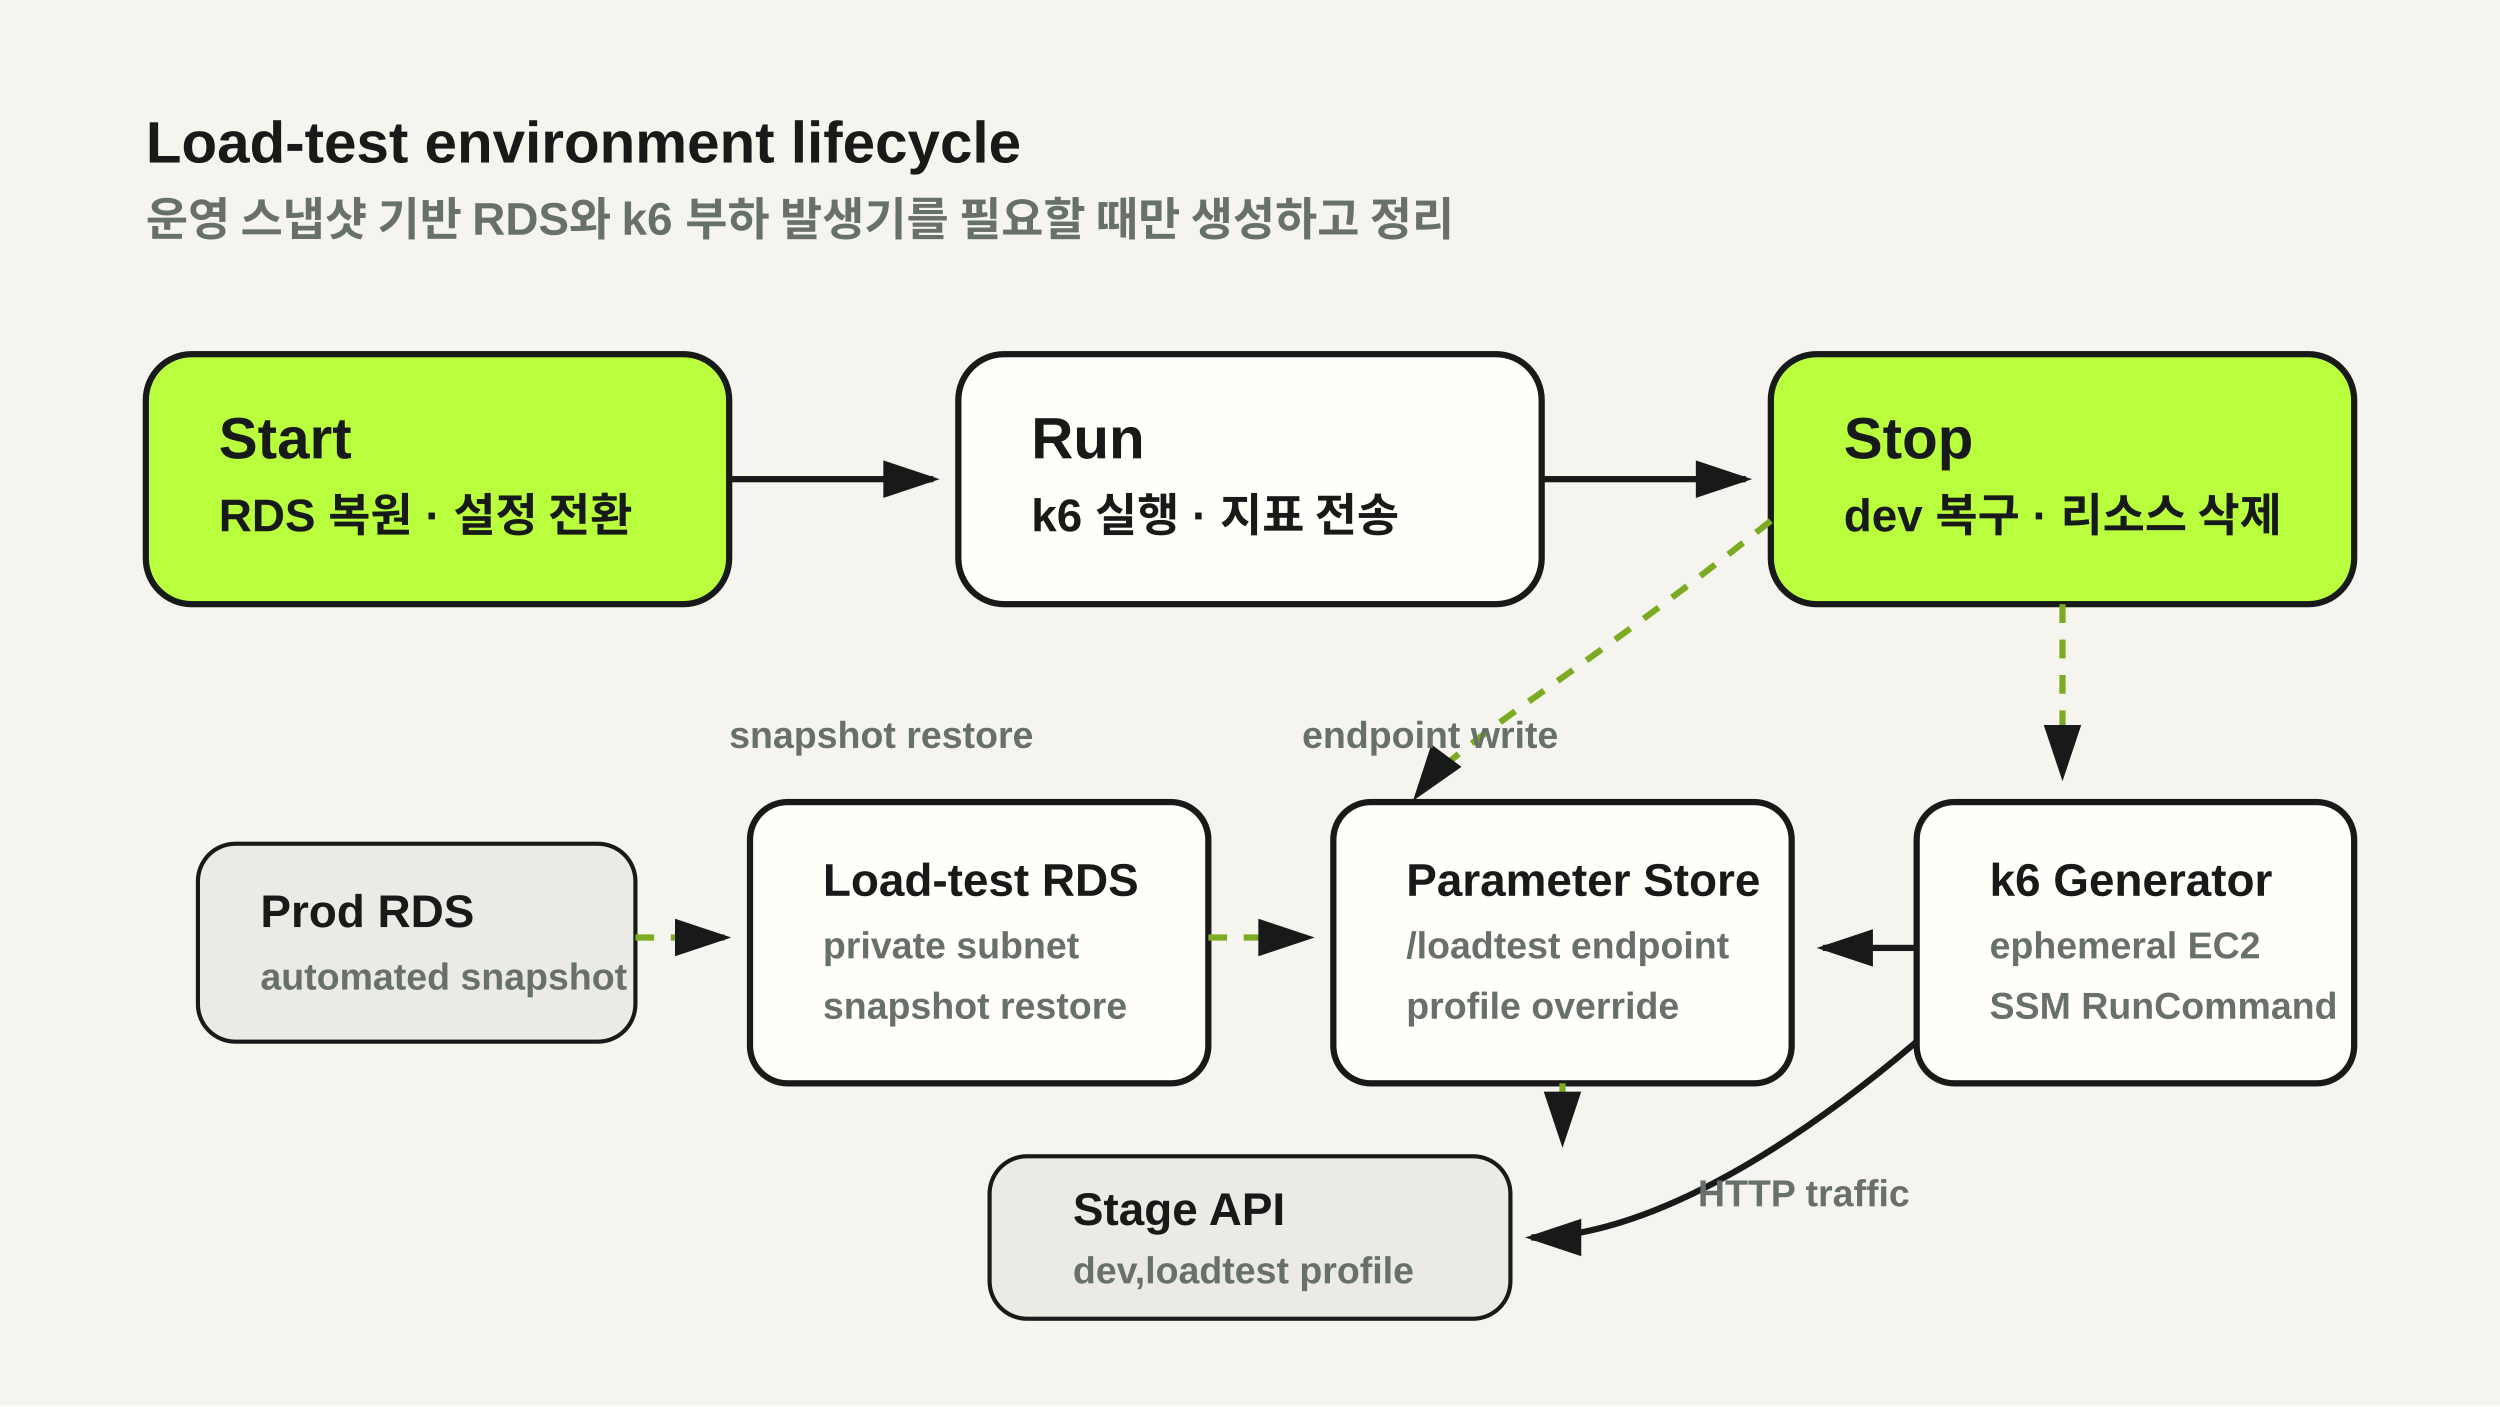
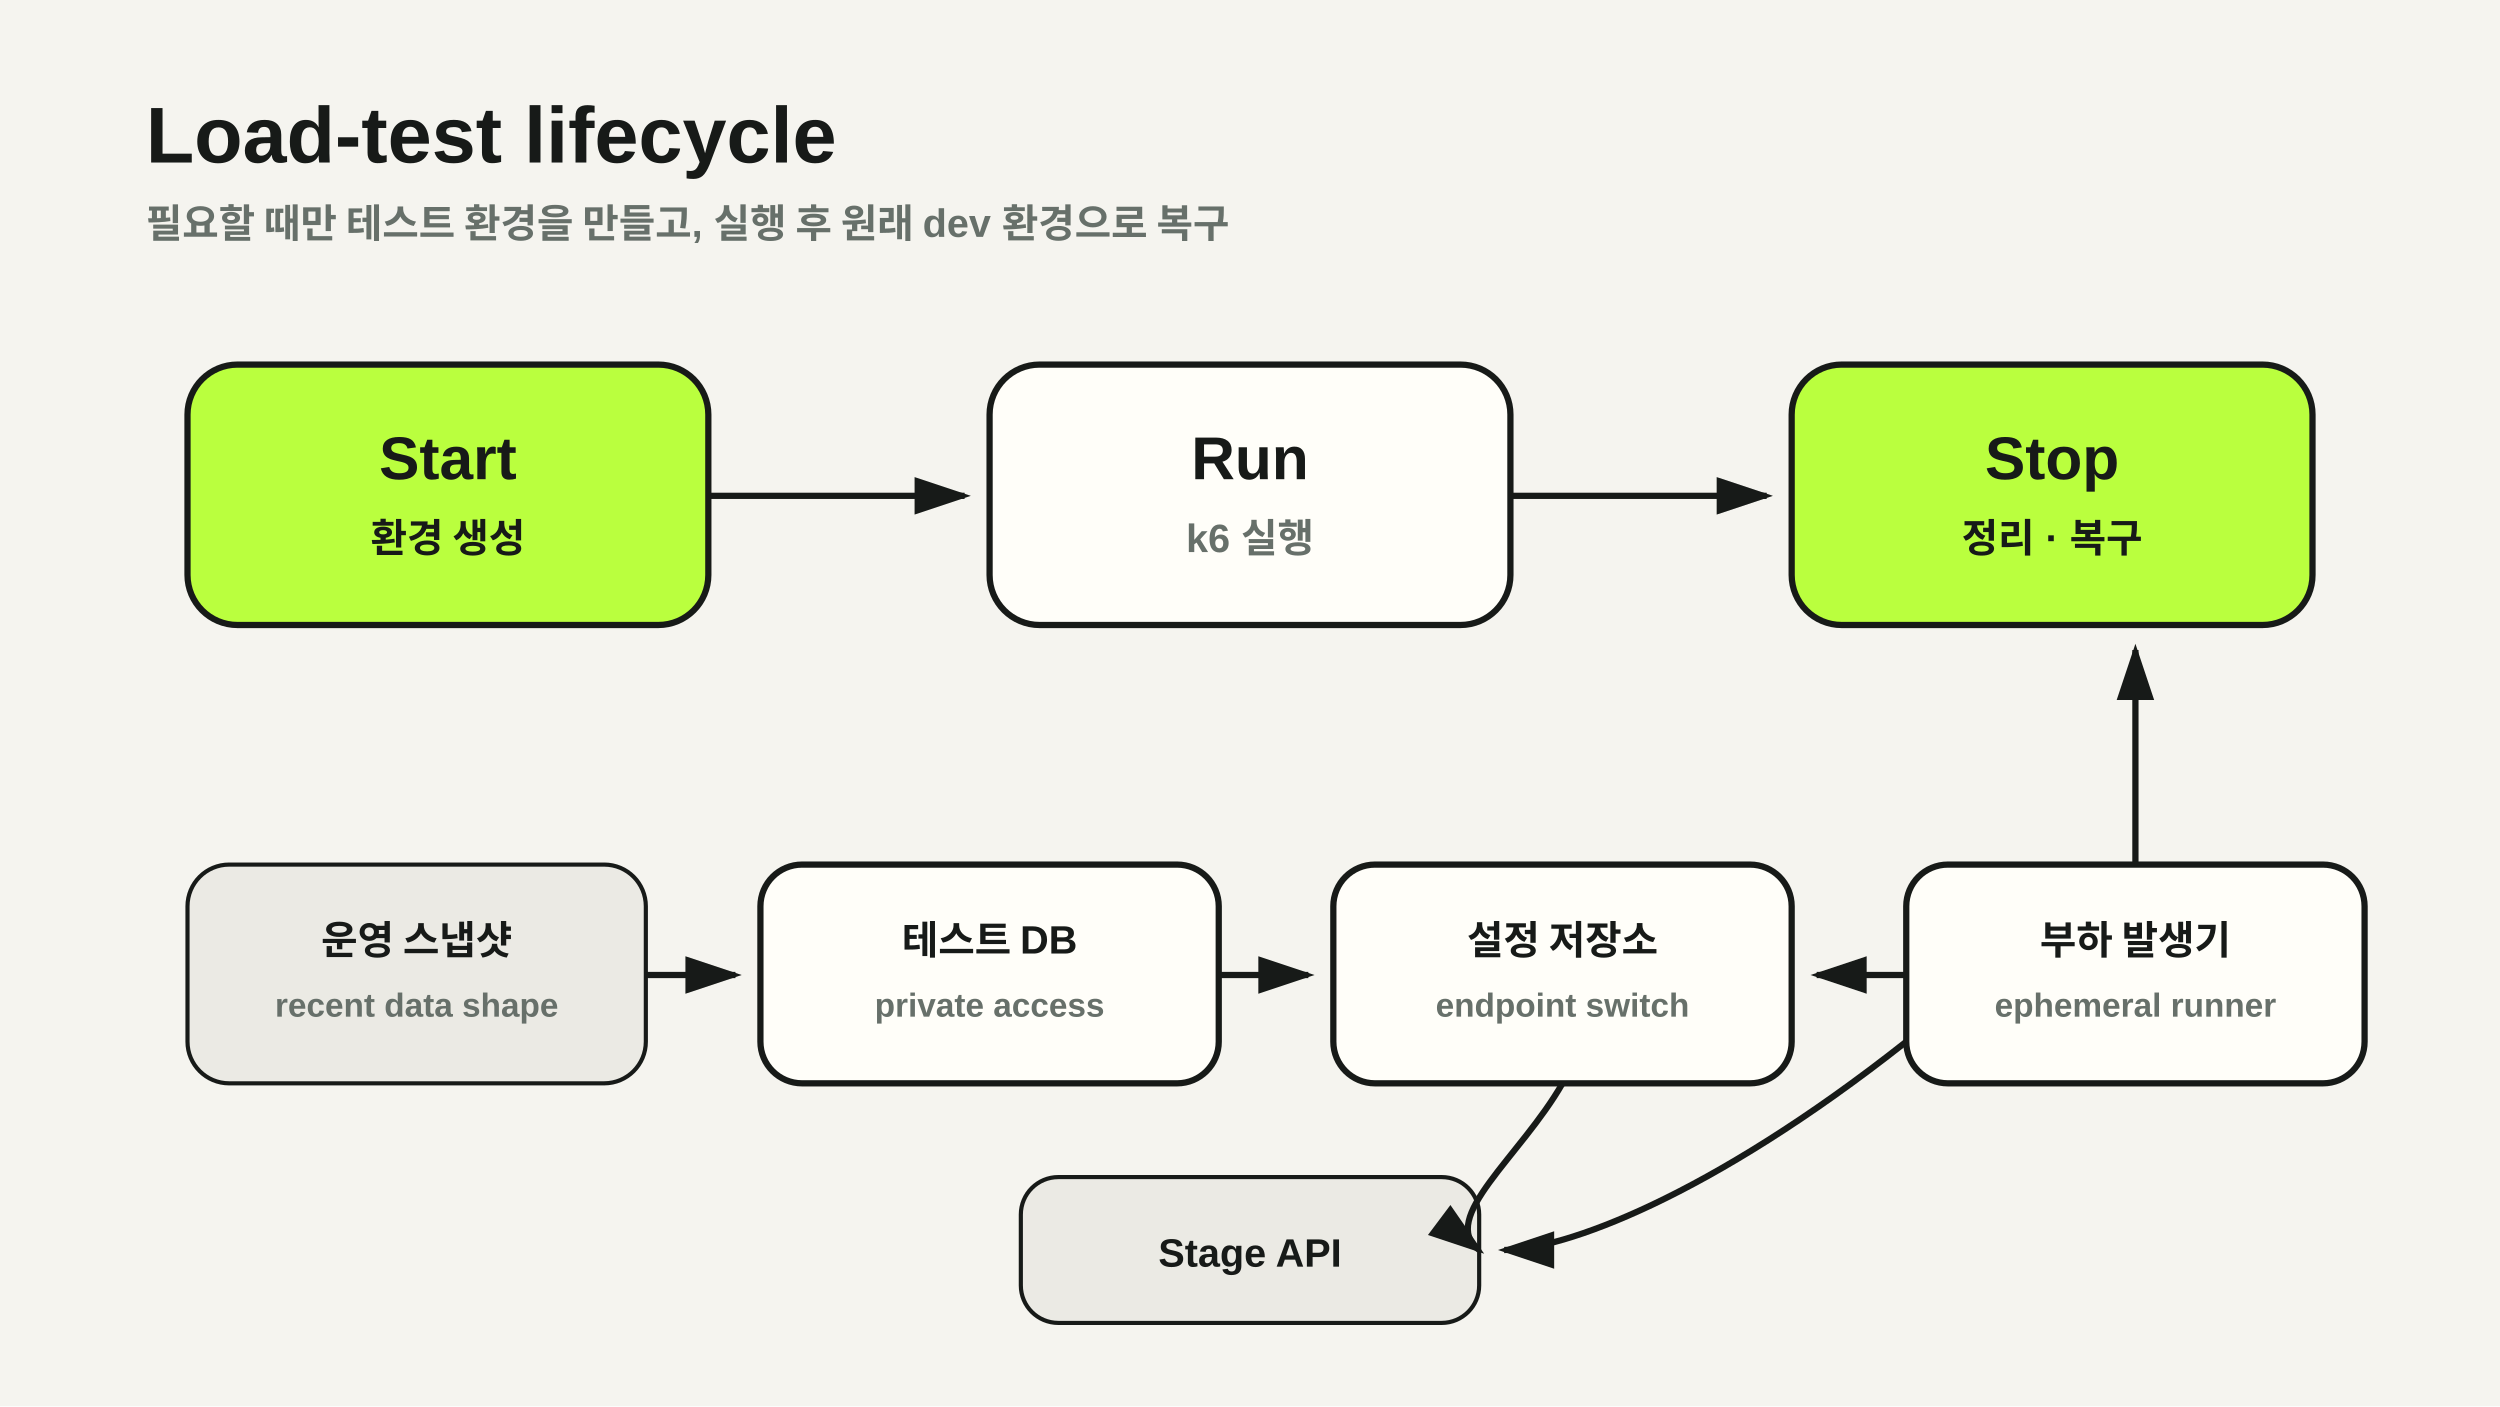
<svg xmlns="http://www.w3.org/2000/svg" viewBox="0 0 1200 675" role="img" aria-labelledby="title desc">
  <defs>
    <marker id="arrow" markerWidth="10" markerHeight="10" refX="8" refY="3" orient="auto" markerUnits="strokeWidth">
      <path d="M0,0 L0,6 L9,3 z" fill="#171a18" />
    </marker>
    <style>
-       .bg{fill:#f5f4ef}.panel{fill:#fffef9;stroke:#171a18;stroke-width:3}.soft{fill:#ebeae4;stroke:#171a18;stroke-width:2}.accent{fill:#baff3e;stroke:#171a18;stroke-width:3}.muted{fill:#67706a}.ink{fill:#171a18}.line{stroke:#171a18;stroke-width:3;fill:none;marker-end:url(#arrow)}.dash{stroke:#7cab22;stroke-width:3;fill:none;stroke-dasharray:9 8;marker-end:url(#arrow)}text{font-family:Pretendard,'Noto Sans KR',Arial,sans-serif}.small{font-size:22px;font-weight:700}.label{font-size:28px;font-weight:850}.tiny{font-size:18px;font-weight:700}
+       .bg{fill:#f5f4ef}.card{fill:#fffef9;stroke:#171a18;stroke-width:3}.accent{fill:#baff3e;stroke:#171a18;stroke-width:3}.soft{fill:#ebeae4;stroke:#171a18;stroke-width:2}.line{stroke:#171a18;stroke-width:3;fill:none;marker-end:url(#arrow)}.muted{fill:#67706a}.ink{fill:#171a18}text{font-family:Pretendard,'Noto Sans KR',Arial,sans-serif}.title{font-size:38px;font-weight:900}.label{font-size:29px;font-weight:850}.small{font-size:19px;font-weight:700}.tiny{font-size:16px;font-weight:700}
    </style>
  </defs>
  <rect class="bg" width="1200" height="675" />
-   <text x="70" y="78" class="label ink">Load-test environment lifecycle</text>
-   <text x="70" y="113" class="small muted">운영 스냅샷 기반 RDS와 k6 부하 발생기를 필요할 때만 생성하고 정리</text>
-   <rect x="70" y="170" width="280" height="120" rx="22" class="accent" />
-   <text x="105" y="220" class="label ink">Start</text>
-   <text x="105" y="255" class="small ink">RDS 복원 · 설정 전환</text>
-   <rect x="460" y="170" width="280" height="120" rx="22" class="panel" />
-   <text x="495" y="220" class="label ink">Run</text>
-   <text x="495" y="255" class="small ink">k6 실행 · 지표 전송</text>
-   <rect x="850" y="170" width="280" height="120" rx="22" class="accent" />
-   <text x="885" y="220" class="label ink">Stop</text>
-   <text x="885" y="255" class="small ink">dev 복구 · 리소스 삭제</text>
-   <path class="line" d="M350 230 H448" />
-   <path class="line" d="M740 230 H838" />
-   <rect x="95" y="405" width="210" height="95" rx="18" class="soft" />
-   <text x="125" y="445" class="small ink">Prod RDS</text>
-   <text x="125" y="475" class="tiny muted">automated snapshot</text>
-   <rect x="360" y="385" width="220" height="135" rx="18" class="panel" />
-   <text x="395" y="430" class="small ink">Load-test RDS</text>
-   <text x="395" y="460" class="tiny muted">private subnet</text>
-   <text x="395" y="489" class="tiny muted">snapshot restore</text>
-   <rect x="640" y="385" width="220" height="135" rx="18" class="panel" />
-   <text x="675" y="430" class="small ink">Parameter Store</text>
-   <text x="675" y="460" class="tiny muted">/loadtest endpoint</text>
-   <text x="675" y="489" class="tiny muted">profile override</text>
-   <rect x="920" y="385" width="210" height="135" rx="18" class="panel" />
-   <text x="955" y="430" class="small ink">k6 Generator</text>
-   <text x="955" y="460" class="tiny muted">ephemeral EC2</text>
-   <text x="955" y="489" class="tiny muted">SSM RunCommand</text>
-   <rect x="475" y="555" width="250" height="78" rx="18" class="soft" />
-   <text x="515" y="588" class="small ink">Stage API</text>
-   <text x="515" y="616" class="tiny muted">dev,loadtest profile</text>
-   <path class="dash" d="M305 450 H348" />
-   <path class="dash" d="M580 450 H628" />
-   <path class="dash" d="M750 520 V548" />
-   <path class="line" d="M920 455 H875" />
-   <path class="line" d="M920 500 C820 585 760 594 735 594" />
-   <path class="dash" d="M850 250 C750 330 700 355 680 382" />
-   <path class="dash" d="M990 290 V372" />
-   <text x="350" y="359" class="tiny muted">snapshot restore</text>
-   <text x="625" y="359" class="tiny muted">endpoint write</text>
-   <text x="815" y="579" class="tiny muted">HTTP traffic</text>
+   <text x="70" y="78" class="title ink">Load-test lifecycle</text>
+   <text x="70" y="114" class="small muted">필요할 때만 테스트 환경을 만들고, 실행 후 원래 dev 환경으로 복구</text>
+   <rect x="90" y="175" width="250" height="125" rx="24" class="accent" />
+   <text x="215" y="230" text-anchor="middle" class="label ink">Start</text>
+   <text x="215" y="265" text-anchor="middle" class="small ink">환경 생성</text>
+   <rect x="475" y="175" width="250" height="125" rx="24" class="card" />
+   <text x="600" y="230" text-anchor="middle" class="label ink">Run</text>
+   <text x="600" y="265" text-anchor="middle" class="small muted">k6 실행</text>
+   <rect x="860" y="175" width="250" height="125" rx="24" class="accent" />
+   <text x="985" y="230" text-anchor="middle" class="label ink">Stop</text>
+   <text x="985" y="265" text-anchor="middle" class="small ink">정리 · 복구</text>
+   <path class="line" d="M340 238 H463" />
+   <path class="line" d="M725 238 H848" />
+   <rect x="90" y="415" width="220" height="105" rx="20" class="soft" />
+   <text x="200" y="458" text-anchor="middle" class="small ink">운영 스냅샷</text>
+   <text x="200" y="488" text-anchor="middle" class="tiny muted">recent data shape</text>
+   <rect x="365" y="415" width="220" height="105" rx="20" class="card" />
+   <text x="475" y="458" text-anchor="middle" class="small ink">테스트 DB</text>
+   <text x="475" y="488" text-anchor="middle" class="tiny muted">private access</text>
+   <rect x="640" y="415" width="220" height="105" rx="20" class="card" />
+   <text x="750" y="458" text-anchor="middle" class="small ink">설정 저장소</text>
+   <text x="750" y="488" text-anchor="middle" class="tiny muted">endpoint switch</text>
+   <rect x="915" y="415" width="220" height="105" rx="20" class="card" />
+   <text x="1025" y="458" text-anchor="middle" class="small ink">부하 발생기</text>
+   <text x="1025" y="488" text-anchor="middle" class="tiny muted">ephemeral runner</text>
+   <rect x="490" y="565" width="220" height="70" rx="18" class="soft" />
+   <text x="600" y="608" text-anchor="middle" class="small ink">Stage API</text>
+   <path class="line" d="M310 468 H353" />
+   <path class="line" d="M585 468 H628" />
+   <path class="line" d="M750 520 C730 555 690 585 710 600" />
+   <path class="line" d="M1025 415 V312" />
+   <path class="line" d="M915 468 H872" />
+   <path class="line" d="M915 500 C820 575 750 600 722 600" />
</svg>
